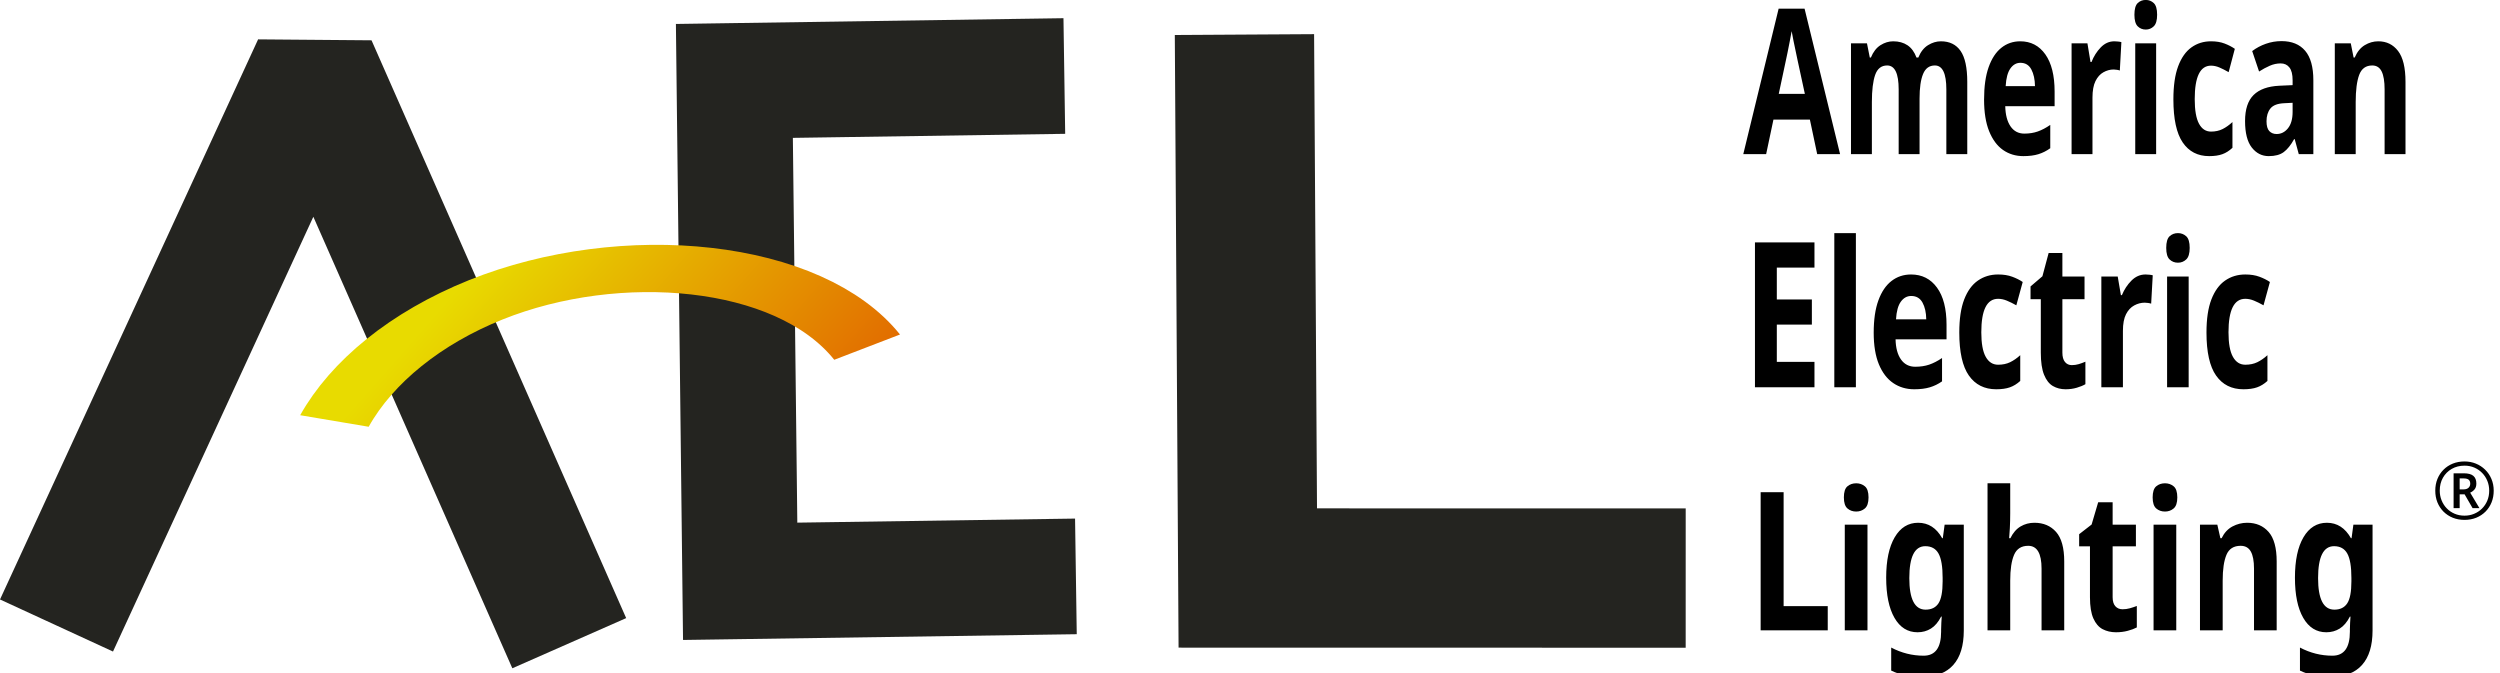
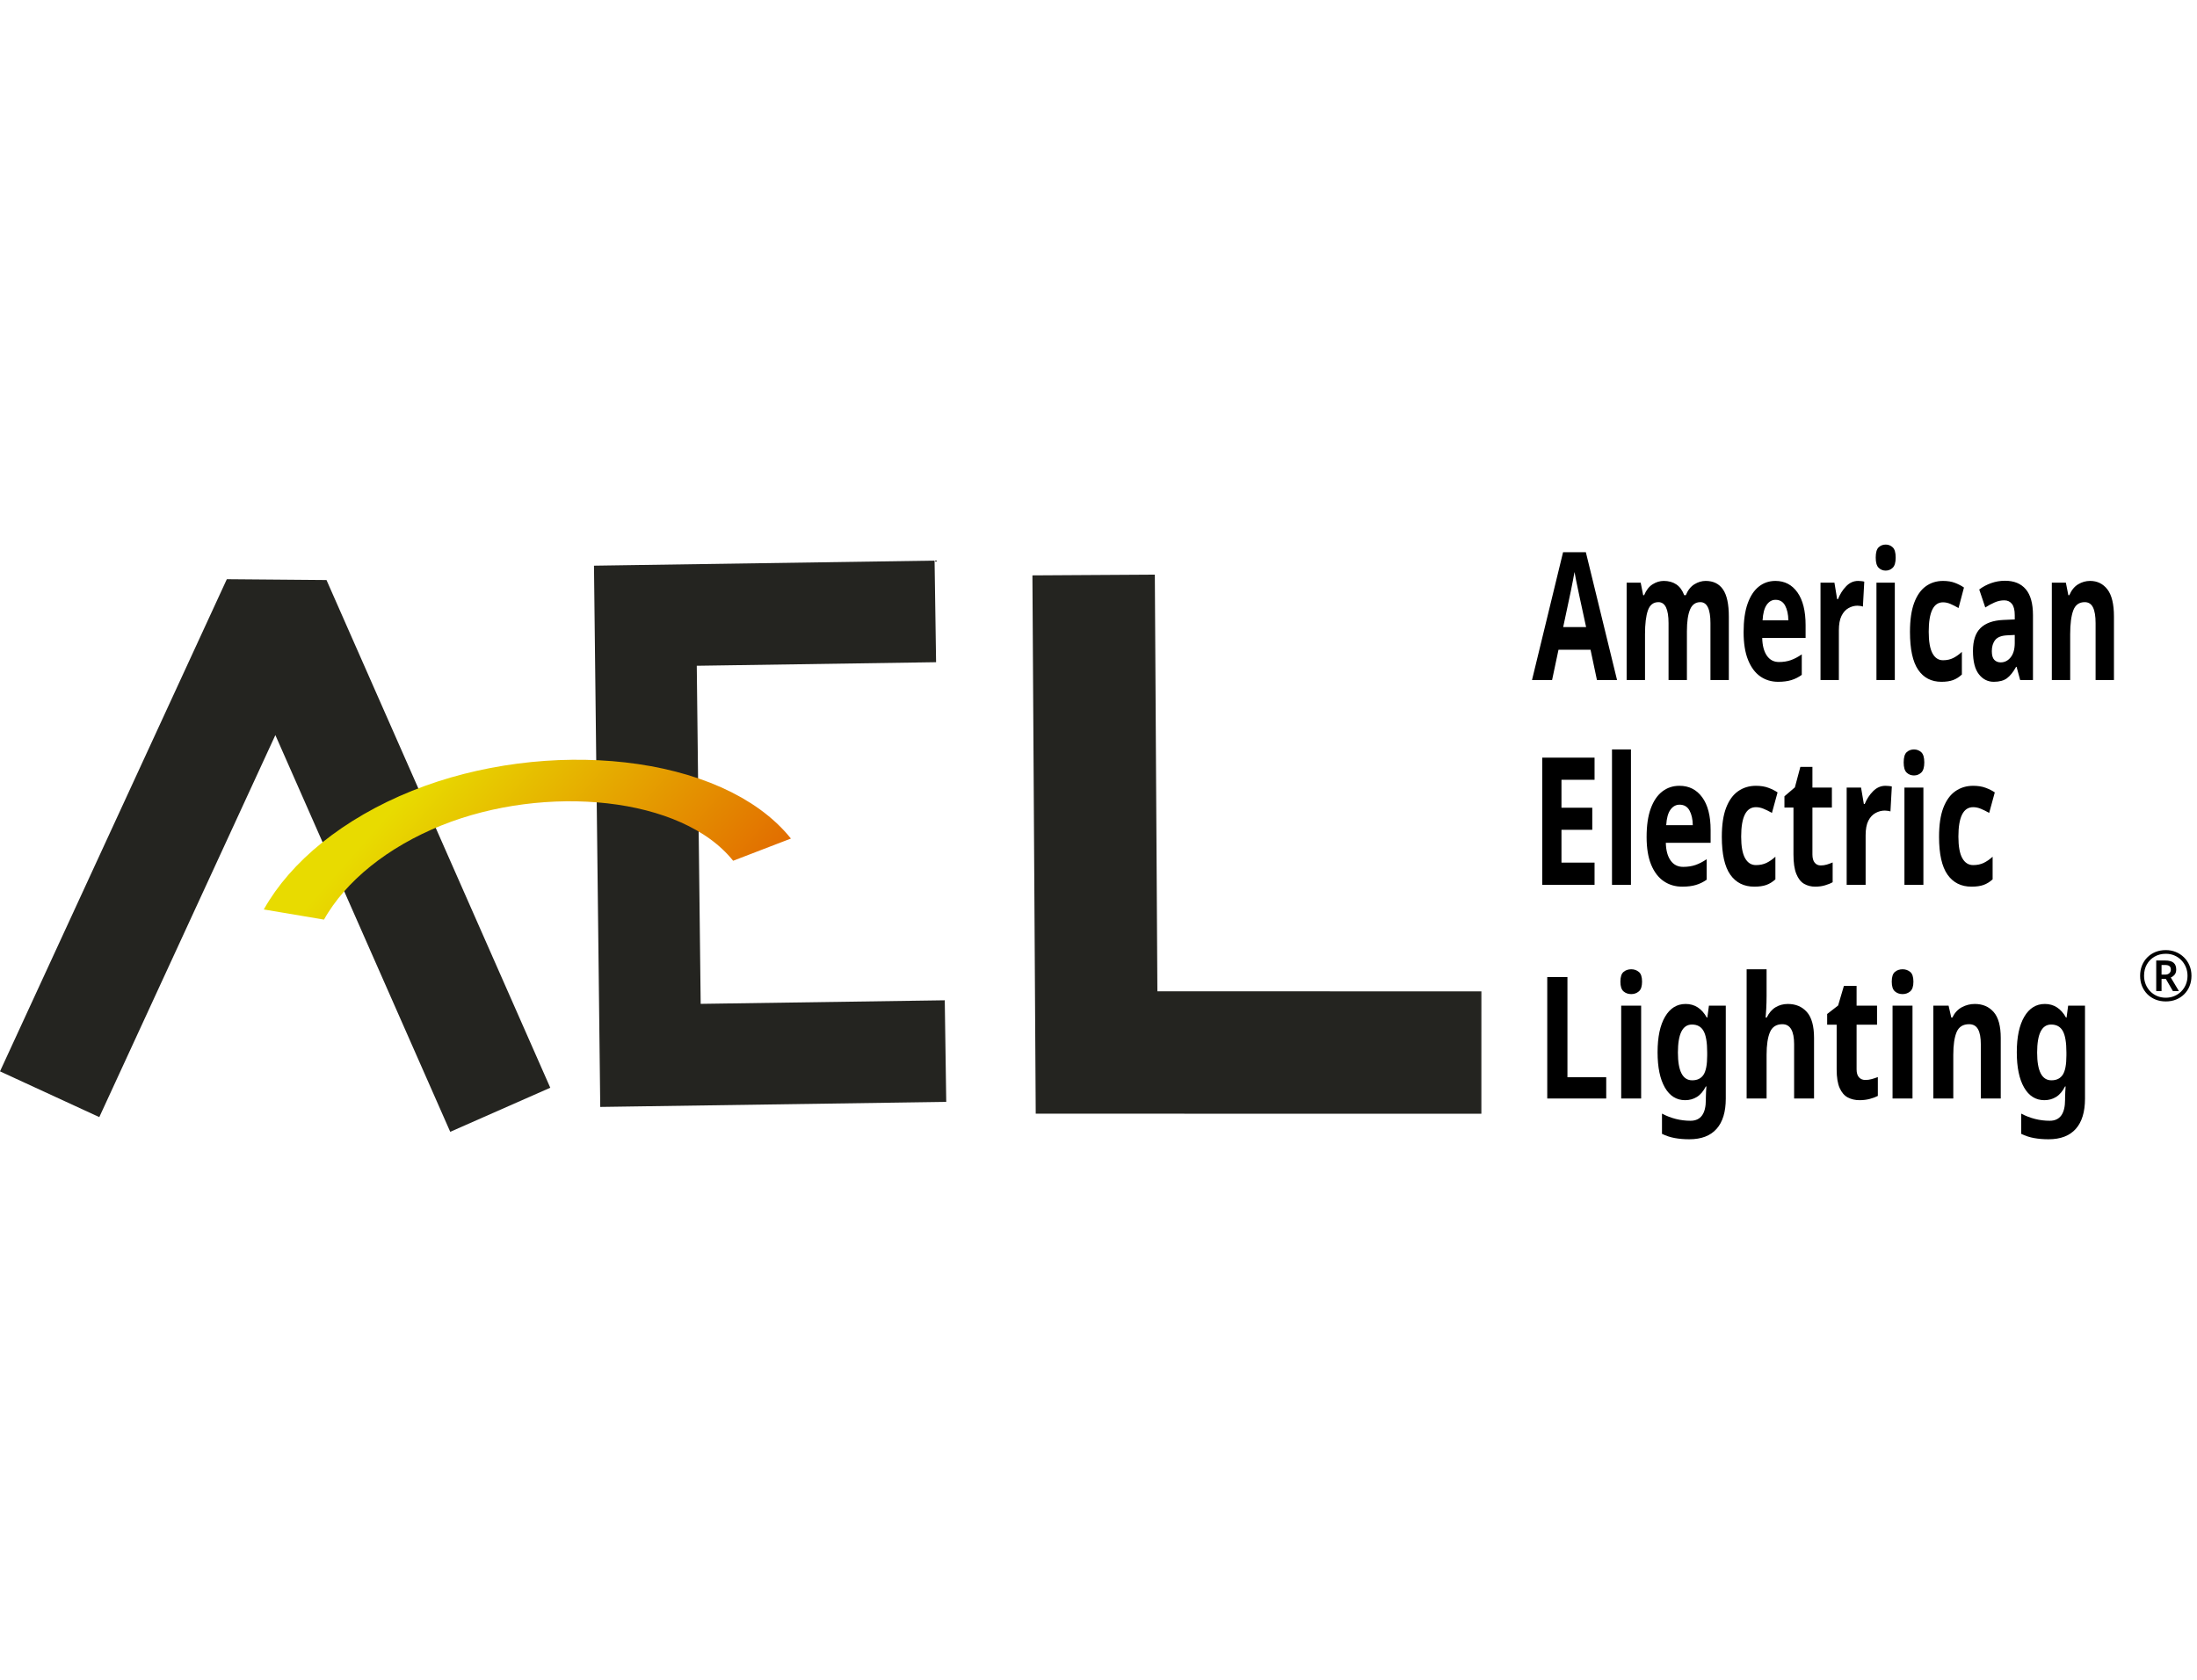
- <svg xmlns="http://www.w3.org/2000/svg" xmlns:xlink="http://www.w3.org/1999/xlink" version="1.1" id="svg7386" viewBox="0 0 1256.141 337.699" height="95.306mm" width="354.511mm">
+ <svg xmlns="http://www.w3.org/2000/svg" xmlns:xlink="http://www.w3.org/1999/xlink" version="1.1" id="svg7386" viewBox="0 0 1256.141 337.699" height="104px" width="136px">
  <defs id="defs7388">
    <linearGradient id="linearGradient8026">
      <stop id="stop8028" offset="0" style="stop-color:#e8db00;stop-opacity:1" />
      <stop id="stop8030" offset="1" style="stop-color:#dc0101;stop-opacity:1" />
    </linearGradient>
    <linearGradient gradientUnits="userSpaceOnUse" y2="327.345" x2="-495.043" y1="478.795" x1="-797.174" id="linearGradient8036" xlink:href="#linearGradient8026" />
  </defs>
  <g transform="translate(1075.954,-308.6917)" id="layer1">
    <path id="path7934" d="M -789.932,631.87 -917.879,341.549 -1047.567,622.983" style="fill:none;fill-rule:evenodd;stroke:#242420;stroke-width:62.512;stroke-linecap:butt;stroke-linejoin:bevel;stroke-miterlimit:4;stroke-dasharray:none;stroke-opacity:1" />
    <path id="path7940" d="m -541.175,346.883 -165.783,2.465 2.908,251.423 168.691,-2.465" style="fill:none;fill-rule:evenodd;stroke:#242420;stroke-width:58.102;stroke-linecap:butt;stroke-linejoin:miter;stroke-miterlimit:4;stroke-dasharray:none;stroke-opacity:1" />
    <path id="path7944" d="m -450.671,326.066 1.676,273.044 220.027,0.042" style="fill:none;fill-rule:evenodd;stroke:#242420;stroke-width:69.99;stroke-linecap:butt;stroke-linejoin:miter;stroke-miterlimit:4;stroke-dasharray:none;stroke-opacity:1" />
    <text transform="scale(0.8314853,1.202667)" id="text7956" y="321.057" x="-240.565" style="font-style:normal;font-variant:normal;font-weight:bold;font-stretch:normal;font-size:84.743px;line-height:125%;font-family:sans-serif;-inkscape-font-specification:'sans-serif, Bold';text-align:start;letter-spacing:0px;word-spacing:0px;writing-mode:lr-tb;text-anchor:start;fill:#000000;fill-opacity:1;stroke:none;stroke-width:1px;stroke-linecap:butt;stroke-linejoin:miter;stroke-opacity:1" xml:space="preserve">
      <tspan y="321.057" x="-240.565" id="tspan7958">American</tspan>
    </text>
    <text transform="scale(0.8449407,1.183515)" id="text7960" y="425.232" x="-237.546" style="font-style:normal;font-variant:normal;font-weight:bold;font-stretch:normal;font-size:86.114px;line-height:125%;font-family:sans-serif;-inkscape-font-specification:'sans-serif, Bold';text-align:start;letter-spacing:0px;word-spacing:0px;writing-mode:lr-tb;text-anchor:start;fill:#000000;fill-opacity:1;stroke:none;stroke-width:1px;stroke-linecap:butt;stroke-linejoin:miter;stroke-opacity:1" xml:space="preserve">
      <tspan y="425.232" x="-237.546" id="tspan7962">Electric</tspan>
    </text>
    <text transform="scale(0.8868845,1.127542)" id="text7968" y="554.666" x="-223.474" style="font-style:normal;font-variant:normal;font-weight:bold;font-stretch:normal;font-size:86.219px;line-height:125%;font-family:sans-serif;-inkscape-font-specification:'sans-serif, Bold';text-align:start;letter-spacing:0px;word-spacing:0px;writing-mode:lr-tb;text-anchor:start;fill:#000000;fill-opacity:1;stroke:none;stroke-width:1px;stroke-linecap:butt;stroke-linejoin:miter;stroke-opacity:1" xml:space="preserve">
      <tspan y="554.666" x="-223.474" id="tspan7970">Lighting</tspan>
    </text>
    <text id="text7972" y="569.505" x="145.714" style="font-style:normal;font-weight:normal;font-size:40px;line-height:125%;font-family:sans-serif;letter-spacing:0px;word-spacing:0px;fill:#000000;fill-opacity:1;stroke:none;stroke-width:1px;stroke-linecap:butt;stroke-linejoin:miter;stroke-opacity:1" xml:space="preserve">
      <tspan y="569.505" x="145.714" id="tspan7974">®</tspan>
    </text>
    <path transform="matrix(1.296699,-0.02722939,0.1022349,-0.840462,67.71013,914.865)" d="m -587.983,532.752 c -30.585,51.999 -100.555,63.949 -150.409,33.157 -25.8,-15.935 -44.707,-41.628 -53.043,-70.712" id="path7984" style="fill:none;fill-opacity:1;fill-rule:evenodd;stroke:url(#linearGradient8036);stroke-width:28.247;stroke-linecap:butt;stroke-linejoin:bevel;stroke-miterlimit:4;stroke-dasharray:none;stroke-opacity:1" />
  </g>
</svg>
